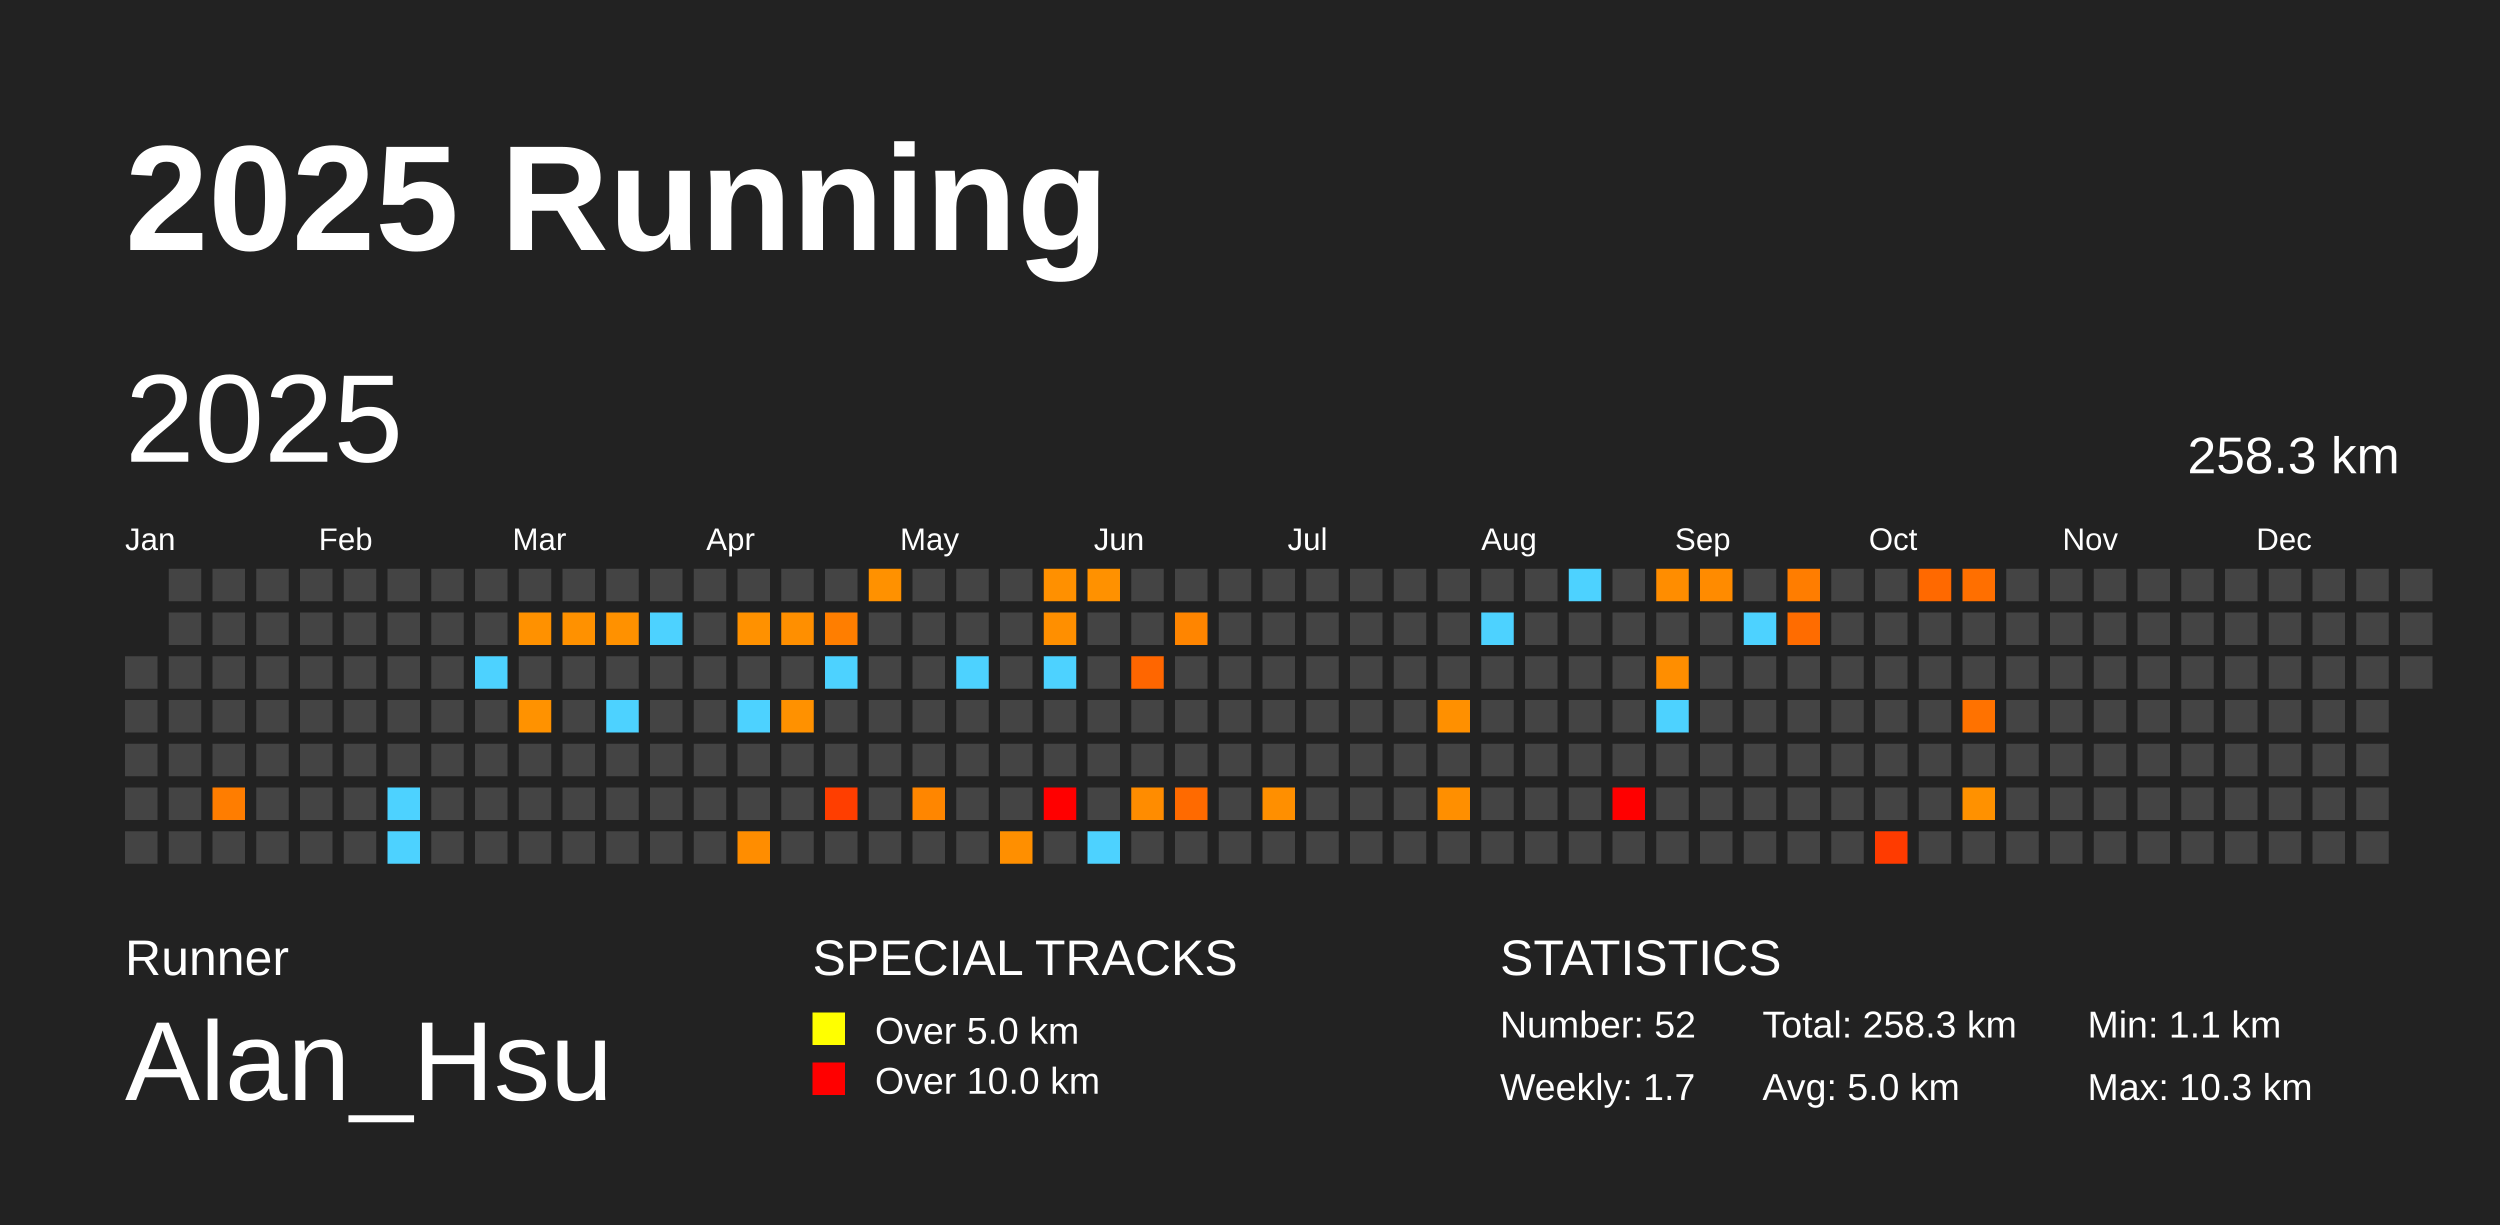
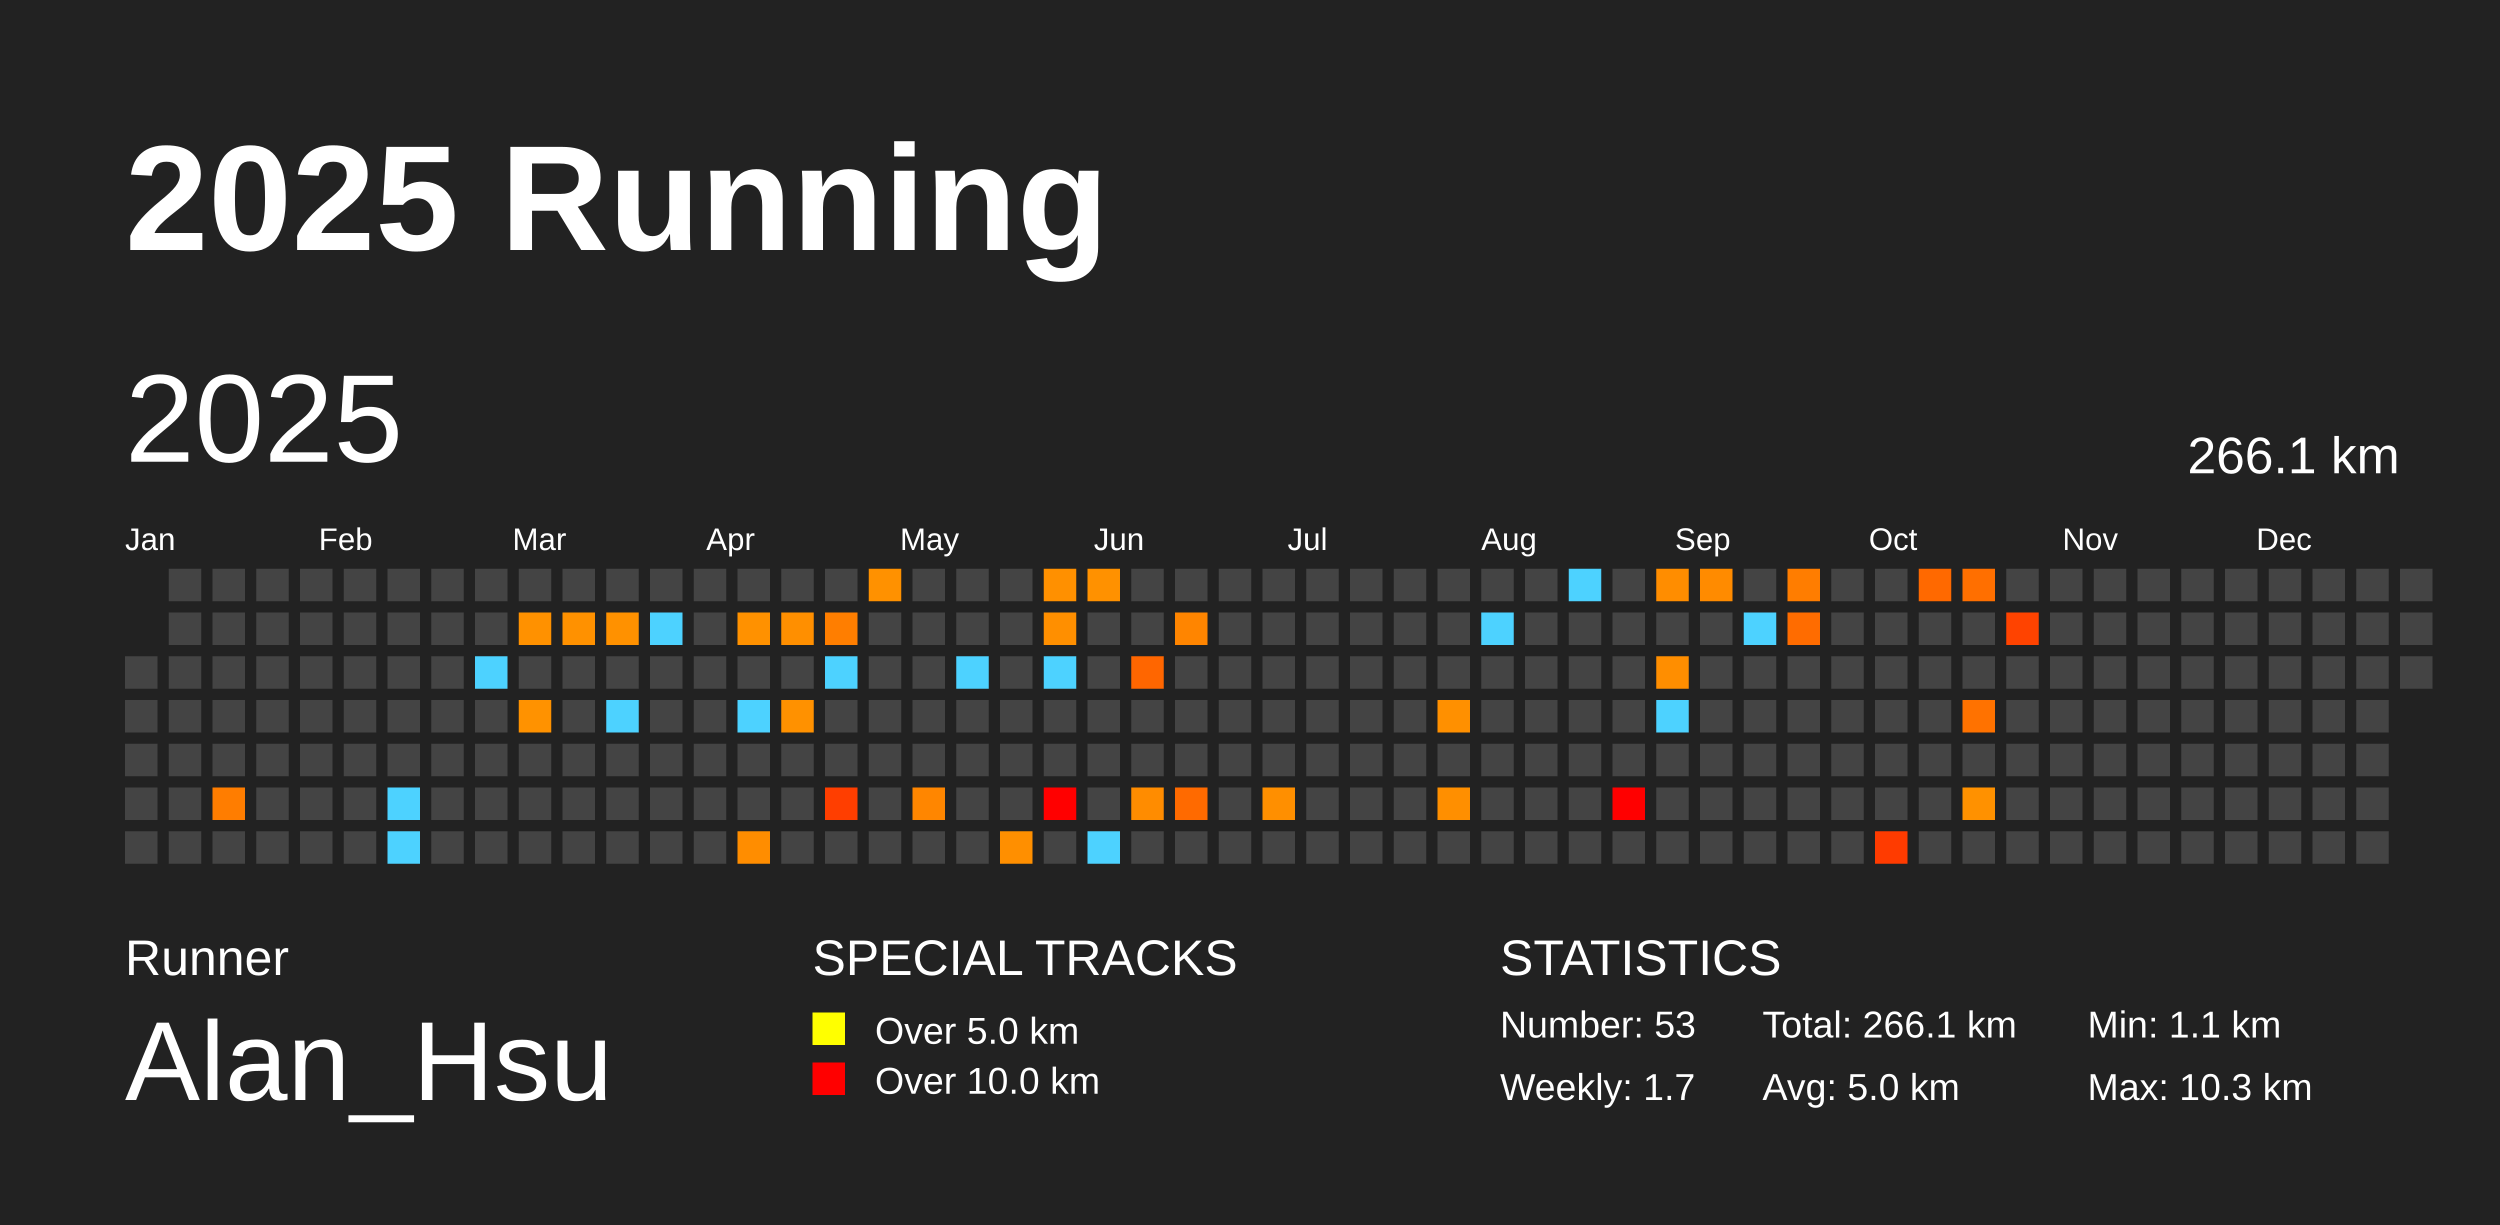
<svg xmlns="http://www.w3.org/2000/svg" baseProfile="full" height="98mm" version="1.1" viewBox="0,0,200,98" width="200mm">
  <defs />
  <rect fill="#222222" height="98" width="200" x="0" y="0" />
  <text fill="#FFFFFF" style="font-size:12px; font-family:Arial; font-weight:bold;" x="10" y="20">2025 Running</text>
  <text fill="#FFFFFF" style="font-size:4px; font-family:Arial" x="10" y="78">Runner</text>
  <text fill="#FFFFFF" style="font-size:9px; font-family:Arial" x="10" y="88">Alan_Hsu</text>
  <text fill="#FFFFFF" style="font-size:4px; font-family:Arial" x="65" y="78">SPECIAL TRACKS</text>
  <rect fill="yellow" height="2.6" width="2.6" x="65" y="81" />
  <text fill="#FFFFFF" style="font-size:3px; font-family:Arial" x="70" y="83.5">Over 5.0 km</text>
  <rect fill="red" height="2.6" width="2.6" x="65" y="85" />
  <text fill="#FFFFFF" style="font-size:3px; font-family:Arial" x="70" y="87.5">Over 10.0 km</text>
  <text fill="#FFFFFF" style="font-size:4px; font-family:Arial" x="120" y="78">STATISTICS</text>
-   <text fill="#FFFFFF" style="font-size:3px; font-family:Arial" x="120" y="83">Number: 52</text>
+   <text fill="#FFFFFF" style="font-size:3px; font-family:Arial" x="120" y="83">Number: 53</text>
  <text fill="#FFFFFF" style="font-size:3px; font-family:Arial" x="120" y="88">Weekly: 1.7</text>
-   <text fill="#FFFFFF" style="font-size:3px; font-family:Arial" x="141" y="83">Total: 258.3 km</text>
+   <text fill="#FFFFFF" style="font-size:3px; font-family:Arial" x="141" y="83">Total: 266.1 km</text>
  <text fill="#FFFFFF" style="font-size:3px; font-family:Arial" x="141" y="88">Avg: 5.0 km</text>
  <text fill="#FFFFFF" style="font-size:3px; font-family:Arial" x="167" y="83">Min: 1.1 km</text>
  <text fill="#FFFFFF" style="font-size:3px; font-family:Arial" x="167" y="88">Max: 10.3 km</text>
  <text dominant-baseline="hanging" fill="#FFFFFF" style="font-size:10.0px; font-family:Arial;" x="10" y="30">2025</text>
-   <text dominant-baseline="hanging" fill="#FFFFFF" style="font-size:4.125px; font-family:Arial;" x="175" y="35">258.3 km</text>
+   <text dominant-baseline="hanging" fill="#FFFFFF" style="font-size:4.125px; font-family:Arial;" x="175" y="35">266.1 km</text>
  <text fill="#FFFFFF" style="font-size:2.5px; font-family:Arial" x="10.0" y="44">Jan</text>
  <text fill="#FFFFFF" style="font-size:2.5px; font-family:Arial" x="25.5" y="44">Feb</text>
  <text fill="#FFFFFF" style="font-size:2.5px; font-family:Arial" x="41.0" y="44">Mar</text>
  <text fill="#FFFFFF" style="font-size:2.5px; font-family:Arial" x="56.5" y="44">Apr</text>
  <text fill="#FFFFFF" style="font-size:2.5px; font-family:Arial" x="72.0" y="44">May</text>
  <text fill="#FFFFFF" style="font-size:2.5px; font-family:Arial" x="87.5" y="44">Jun</text>
  <text fill="#FFFFFF" style="font-size:2.5px; font-family:Arial" x="103.0" y="44">Jul</text>
  <text fill="#FFFFFF" style="font-size:2.5px; font-family:Arial" x="118.5" y="44">Aug</text>
  <text fill="#FFFFFF" style="font-size:2.5px; font-family:Arial" x="134.0" y="44">Sep</text>
  <text fill="#FFFFFF" style="font-size:2.5px; font-family:Arial" x="149.5" y="44">Oct</text>
  <text fill="#FFFFFF" style="font-size:2.5px; font-family:Arial" x="165.0" y="44">Nov</text>
  <text fill="#FFFFFF" style="font-size:2.5px; font-family:Arial" x="180.5" y="44">Dec</text>
  <rect fill="#444444" height="2.6" width="2.6" x="10.0" y="52.5" />
  <rect fill="#444444" height="2.6" width="2.6" x="10.0" y="56.0" />
  <rect fill="#444444" height="2.6" width="2.6" x="10.0" y="59.5" />
  <rect fill="#444444" height="2.6" width="2.6" x="10.0" y="63.0" />
  <rect fill="#444444" height="2.6" width="2.6" x="10.0" y="66.5" />
  <rect fill="#444444" height="2.6" width="2.6" x="13.5" y="45.5" />
  <rect fill="#444444" height="2.6" width="2.6" x="13.5" y="49.0" />
  <rect fill="#444444" height="2.6" width="2.6" x="13.5" y="52.5" />
  <rect fill="#444444" height="2.6" width="2.6" x="13.5" y="56.0" />
  <rect fill="#444444" height="2.6" width="2.6" x="13.5" y="59.5" />
  <rect fill="#444444" height="2.6" width="2.6" x="13.5" y="63.0" />
  <rect fill="#444444" height="2.6" width="2.6" x="13.5" y="66.5" />
  <rect fill="#444444" height="2.6" width="2.6" x="17.0" y="45.5" />
  <rect fill="#444444" height="2.6" width="2.6" x="17.0" y="49.0" />
  <rect fill="#444444" height="2.6" width="2.6" x="17.0" y="52.5" />
  <rect fill="#444444" height="2.6" width="2.6" x="17.0" y="56.0" />
  <rect fill="#444444" height="2.6" width="2.6" x="17.0" y="59.5" />
  <rect fill="#ff7d00" height="2.6" width="2.6" x="17.0" y="63.0" />
  <rect fill="#444444" height="2.6" width="2.6" x="17.0" y="66.5" />
  <rect fill="#444444" height="2.6" width="2.6" x="20.5" y="45.5" />
  <rect fill="#444444" height="2.6" width="2.6" x="20.5" y="49.0" />
  <rect fill="#444444" height="2.6" width="2.6" x="20.5" y="52.5" />
  <rect fill="#444444" height="2.6" width="2.6" x="20.5" y="56.0" />
  <rect fill="#444444" height="2.6" width="2.6" x="20.5" y="59.5" />
  <rect fill="#444444" height="2.6" width="2.6" x="20.5" y="63.0" />
  <rect fill="#444444" height="2.6" width="2.6" x="20.5" y="66.5" />
  <rect fill="#444444" height="2.6" width="2.6" x="24.0" y="45.5" />
  <rect fill="#444444" height="2.6" width="2.6" x="24.0" y="49.0" />
  <rect fill="#444444" height="2.6" width="2.6" x="24.0" y="52.5" />
  <rect fill="#444444" height="2.6" width="2.6" x="24.0" y="56.0" />
  <rect fill="#444444" height="2.6" width="2.6" x="24.0" y="59.5" />
  <rect fill="#444444" height="2.6" width="2.6" x="24.0" y="63.0" />
  <rect fill="#444444" height="2.6" width="2.6" x="24.0" y="66.5" />
  <rect fill="#444444" height="2.6" width="2.6" x="27.5" y="45.5" />
  <rect fill="#444444" height="2.6" width="2.6" x="27.5" y="49.0" />
  <rect fill="#444444" height="2.6" width="2.6" x="27.5" y="52.5" />
  <rect fill="#444444" height="2.6" width="2.6" x="27.5" y="56.0" />
  <rect fill="#444444" height="2.6" width="2.6" x="27.5" y="59.5" />
  <rect fill="#444444" height="2.6" width="2.6" x="27.5" y="63.0" />
  <rect fill="#444444" height="2.6" width="2.6" x="27.5" y="66.5" />
  <rect fill="#444444" height="2.6" width="2.6" x="31.0" y="45.5" />
  <rect fill="#444444" height="2.6" width="2.6" x="31.0" y="49.0" />
  <rect fill="#444444" height="2.6" width="2.6" x="31.0" y="52.5" />
  <rect fill="#444444" height="2.6" width="2.6" x="31.0" y="56.0" />
  <rect fill="#444444" height="2.6" width="2.6" x="31.0" y="59.5" />
  <rect fill="#4dd2ff" height="2.6" width="2.6" x="31.0" y="63.0" />
  <rect fill="#4dd2ff" height="2.6" width="2.6" x="31.0" y="66.5" />
  <rect fill="#444444" height="2.6" width="2.6" x="34.5" y="45.5" />
  <rect fill="#444444" height="2.6" width="2.6" x="34.5" y="49.0" />
  <rect fill="#444444" height="2.6" width="2.6" x="34.5" y="52.5" />
  <rect fill="#444444" height="2.6" width="2.6" x="34.5" y="56.0" />
  <rect fill="#444444" height="2.6" width="2.6" x="34.5" y="59.5" />
  <rect fill="#444444" height="2.6" width="2.6" x="34.5" y="63.0" />
  <rect fill="#444444" height="2.6" width="2.6" x="34.5" y="66.5" />
  <rect fill="#444444" height="2.6" width="2.6" x="38.0" y="45.5" />
  <rect fill="#444444" height="2.6" width="2.6" x="38.0" y="49.0" />
  <rect fill="#4dd2ff" height="2.6" width="2.6" x="38.0" y="52.5" />
  <rect fill="#444444" height="2.6" width="2.6" x="38.0" y="56.0" />
  <rect fill="#444444" height="2.6" width="2.6" x="38.0" y="59.5" />
  <rect fill="#444444" height="2.6" width="2.6" x="38.0" y="63.0" />
  <rect fill="#444444" height="2.6" width="2.6" x="38.0" y="66.5" />
  <rect fill="#444444" height="2.6" width="2.6" x="41.5" y="45.5" />
  <rect fill="#ff9100" height="2.6" width="2.6" x="41.5" y="49.0" />
  <rect fill="#444444" height="2.6" width="2.6" x="41.5" y="52.5" />
  <rect fill="#ff9200" height="2.6" width="2.6" x="41.5" y="56.0" />
  <rect fill="#444444" height="2.6" width="2.6" x="41.5" y="59.5" />
  <rect fill="#444444" height="2.6" width="2.6" x="41.5" y="63.0" />
  <rect fill="#444444" height="2.6" width="2.6" x="41.5" y="66.5" />
  <rect fill="#444444" height="2.6" width="2.6" x="45.0" y="45.5" />
  <rect fill="#ff9100" height="2.6" width="2.6" x="45.0" y="49.0" />
  <rect fill="#444444" height="2.6" width="2.6" x="45.0" y="52.5" />
  <rect fill="#444444" height="2.6" width="2.6" x="45.0" y="56.0" />
  <rect fill="#444444" height="2.6" width="2.6" x="45.0" y="59.5" />
  <rect fill="#444444" height="2.6" width="2.6" x="45.0" y="63.0" />
  <rect fill="#444444" height="2.6" width="2.6" x="45.0" y="66.5" />
  <rect fill="#444444" height="2.6" width="2.6" x="48.5" y="45.5" />
  <rect fill="#ff9100" height="2.6" width="2.6" x="48.5" y="49.0" />
  <rect fill="#444444" height="2.6" width="2.6" x="48.5" y="52.5" />
  <rect fill="#4dd2ff" height="2.6" width="2.6" x="48.5" y="56.0" />
  <rect fill="#444444" height="2.6" width="2.6" x="48.5" y="59.5" />
  <rect fill="#444444" height="2.6" width="2.6" x="48.5" y="63.0" />
  <rect fill="#444444" height="2.6" width="2.6" x="48.5" y="66.5" />
  <rect fill="#444444" height="2.6" width="2.6" x="52.0" y="45.5" />
  <rect fill="#4dd2ff" height="2.6" width="2.6" x="52.0" y="49.0" />
  <rect fill="#444444" height="2.6" width="2.6" x="52.0" y="52.5" />
  <rect fill="#444444" height="2.6" width="2.6" x="52.0" y="56.0" />
  <rect fill="#444444" height="2.6" width="2.6" x="52.0" y="59.5" />
  <rect fill="#444444" height="2.6" width="2.6" x="52.0" y="63.0" />
  <rect fill="#444444" height="2.6" width="2.6" x="52.0" y="66.5" />
  <rect fill="#444444" height="2.6" width="2.6" x="55.5" y="45.5" />
  <rect fill="#444444" height="2.6" width="2.6" x="55.5" y="49.0" />
  <rect fill="#444444" height="2.6" width="2.6" x="55.5" y="52.5" />
  <rect fill="#444444" height="2.6" width="2.6" x="55.5" y="56.0" />
  <rect fill="#444444" height="2.6" width="2.6" x="55.5" y="59.5" />
  <rect fill="#444444" height="2.6" width="2.6" x="55.5" y="63.0" />
  <rect fill="#444444" height="2.6" width="2.6" x="55.5" y="66.5" />
  <rect fill="#444444" height="2.6" width="2.6" x="59.0" y="45.5" />
  <rect fill="#ff9100" height="2.6" width="2.6" x="59.0" y="49.0" />
  <rect fill="#444444" height="2.6" width="2.6" x="59.0" y="52.5" />
  <rect fill="#4dd2ff" height="2.6" width="2.6" x="59.0" y="56.0" />
  <rect fill="#444444" height="2.6" width="2.6" x="59.0" y="59.5" />
  <rect fill="#444444" height="2.6" width="2.6" x="59.0" y="63.0" />
  <rect fill="#ff8d00" height="2.6" width="2.6" x="59.0" y="66.5" />
  <rect fill="#444444" height="2.6" width="2.6" x="62.5" y="45.5" />
  <rect fill="#ff8f00" height="2.6" width="2.6" x="62.5" y="49.0" />
  <rect fill="#444444" height="2.6" width="2.6" x="62.5" y="52.5" />
  <rect fill="#ff9100" height="2.6" width="2.6" x="62.5" y="56.0" />
  <rect fill="#444444" height="2.6" width="2.6" x="62.5" y="59.5" />
  <rect fill="#444444" height="2.6" width="2.6" x="62.5" y="63.0" />
  <rect fill="#444444" height="2.6" width="2.6" x="62.5" y="66.5" />
  <rect fill="#444444" height="2.6" width="2.6" x="66.0" y="45.5" />
  <rect fill="#ff7e00" height="2.6" width="2.6" x="66.0" y="49.0" />
  <rect fill="#4dd2ff" height="2.6" width="2.6" x="66.0" y="52.5" />
  <rect fill="#444444" height="2.6" width="2.6" x="66.0" y="56.0" />
  <rect fill="#444444" height="2.6" width="2.6" x="66.0" y="59.5" />
  <rect fill="#ff3e00" height="2.6" width="2.6" x="66.0" y="63.0" />
  <rect fill="#444444" height="2.6" width="2.6" x="66.0" y="66.5" />
  <rect fill="#ff9100" height="2.6" width="2.6" x="69.5" y="45.5" />
  <rect fill="#444444" height="2.6" width="2.6" x="69.5" y="49.0" />
  <rect fill="#444444" height="2.6" width="2.6" x="69.5" y="52.5" />
  <rect fill="#444444" height="2.6" width="2.6" x="69.5" y="56.0" />
  <rect fill="#444444" height="2.6" width="2.6" x="69.5" y="59.5" />
  <rect fill="#444444" height="2.6" width="2.6" x="69.5" y="63.0" />
  <rect fill="#444444" height="2.6" width="2.6" x="69.5" y="66.5" />
  <rect fill="#444444" height="2.6" width="2.6" x="73.0" y="45.5" />
  <rect fill="#444444" height="2.6" width="2.6" x="73.0" y="49.0" />
  <rect fill="#444444" height="2.6" width="2.6" x="73.0" y="52.5" />
  <rect fill="#444444" height="2.6" width="2.6" x="73.0" y="56.0" />
  <rect fill="#444444" height="2.6" width="2.6" x="73.0" y="59.5" />
  <rect fill="#ff8600" height="2.6" width="2.6" x="73.0" y="63.0" />
  <rect fill="#444444" height="2.6" width="2.6" x="73.0" y="66.5" />
  <rect fill="#444444" height="2.6" width="2.6" x="76.5" y="45.5" />
  <rect fill="#444444" height="2.6" width="2.6" x="76.5" y="49.0" />
  <rect fill="#4dd2ff" height="2.6" width="2.6" x="76.5" y="52.5" />
  <rect fill="#444444" height="2.6" width="2.6" x="76.5" y="56.0" />
  <rect fill="#444444" height="2.6" width="2.6" x="76.5" y="59.5" />
  <rect fill="#444444" height="2.6" width="2.6" x="76.5" y="63.0" />
  <rect fill="#444444" height="2.6" width="2.6" x="76.5" y="66.5" />
  <rect fill="#444444" height="2.6" width="2.6" x="80.0" y="45.5" />
  <rect fill="#444444" height="2.6" width="2.6" x="80.0" y="49.0" />
  <rect fill="#444444" height="2.6" width="2.6" x="80.0" y="52.5" />
  <rect fill="#444444" height="2.6" width="2.6" x="80.0" y="56.0" />
  <rect fill="#444444" height="2.6" width="2.6" x="80.0" y="59.5" />
  <rect fill="#444444" height="2.6" width="2.6" x="80.0" y="63.0" />
  <rect fill="#ff8f00" height="2.6" width="2.6" x="80.0" y="66.5" />
  <rect fill="#ff9000" height="2.6" width="2.6" x="83.5" y="45.5" />
  <rect fill="#ff8f00" height="2.6" width="2.6" x="83.5" y="49.0" />
  <rect fill="#4dd2ff" height="2.6" width="2.6" x="83.5" y="52.5" />
  <rect fill="#444444" height="2.6" width="2.6" x="83.5" y="56.0" />
  <rect fill="#444444" height="2.6" width="2.6" x="83.5" y="59.5" />
  <rect fill="red" height="2.6" width="2.6" x="83.5" y="63.0" />
  <rect fill="#444444" height="2.6" width="2.6" x="83.5" y="66.5" />
  <rect fill="#ff9100" height="2.6" width="2.6" x="87.0" y="45.5" />
  <rect fill="#444444" height="2.6" width="2.6" x="87.0" y="49.0" />
  <rect fill="#444444" height="2.6" width="2.6" x="87.0" y="52.5" />
  <rect fill="#444444" height="2.6" width="2.6" x="87.0" y="56.0" />
  <rect fill="#444444" height="2.6" width="2.6" x="87.0" y="59.5" />
  <rect fill="#444444" height="2.6" width="2.6" x="87.0" y="63.0" />
  <rect fill="#4dd2ff" height="2.6" width="2.6" x="87.0" y="66.5" />
  <rect fill="#444444" height="2.6" width="2.6" x="90.5" y="45.5" />
  <rect fill="#444444" height="2.6" width="2.6" x="90.5" y="49.0" />
  <rect fill="#ff6600" height="2.6" width="2.6" x="90.5" y="52.5" />
  <rect fill="#444444" height="2.6" width="2.6" x="90.5" y="56.0" />
  <rect fill="#444444" height="2.6" width="2.6" x="90.5" y="59.5" />
  <rect fill="#ff8c00" height="2.6" width="2.6" x="90.5" y="63.0" />
  <rect fill="#444444" height="2.6" width="2.6" x="90.5" y="66.5" />
  <rect fill="#444444" height="2.6" width="2.6" x="94.0" y="45.5" />
  <rect fill="#ff8500" height="2.6" width="2.6" x="94.0" y="49.0" />
  <rect fill="#444444" height="2.6" width="2.6" x="94.0" y="52.5" />
  <rect fill="#444444" height="2.6" width="2.6" x="94.0" y="56.0" />
  <rect fill="#444444" height="2.6" width="2.6" x="94.0" y="59.5" />
  <rect fill="#ff6a00" height="2.6" width="2.6" x="94.0" y="63.0" />
  <rect fill="#444444" height="2.6" width="2.6" x="94.0" y="66.5" />
  <rect fill="#444444" height="2.6" width="2.6" x="97.5" y="45.5" />
  <rect fill="#444444" height="2.6" width="2.6" x="97.5" y="49.0" />
  <rect fill="#444444" height="2.6" width="2.6" x="97.5" y="52.5" />
  <rect fill="#444444" height="2.6" width="2.6" x="97.5" y="56.0" />
  <rect fill="#444444" height="2.6" width="2.6" x="97.5" y="59.5" />
  <rect fill="#444444" height="2.6" width="2.6" x="97.5" y="63.0" />
  <rect fill="#444444" height="2.6" width="2.6" x="97.5" y="66.5" />
  <rect fill="#444444" height="2.6" width="2.6" x="101.0" y="45.5" />
  <rect fill="#444444" height="2.6" width="2.6" x="101.0" y="49.0" />
  <rect fill="#444444" height="2.6" width="2.6" x="101.0" y="52.5" />
  <rect fill="#444444" height="2.6" width="2.6" x="101.0" y="56.0" />
  <rect fill="#444444" height="2.6" width="2.6" x="101.0" y="59.5" />
  <rect fill="#ff8f00" height="2.6" width="2.6" x="101.0" y="63.0" />
  <rect fill="#444444" height="2.6" width="2.6" x="101.0" y="66.5" />
  <rect fill="#444444" height="2.6" width="2.6" x="104.5" y="45.5" />
  <rect fill="#444444" height="2.6" width="2.6" x="104.5" y="49.0" />
  <rect fill="#444444" height="2.6" width="2.6" x="104.5" y="52.5" />
  <rect fill="#444444" height="2.6" width="2.6" x="104.5" y="56.0" />
  <rect fill="#444444" height="2.6" width="2.6" x="104.5" y="59.5" />
  <rect fill="#444444" height="2.6" width="2.6" x="104.5" y="63.0" />
  <rect fill="#444444" height="2.6" width="2.6" x="104.5" y="66.5" />
  <rect fill="#444444" height="2.6" width="2.6" x="108.0" y="45.5" />
  <rect fill="#444444" height="2.6" width="2.6" x="108.0" y="49.0" />
  <rect fill="#444444" height="2.6" width="2.6" x="108.0" y="52.5" />
  <rect fill="#444444" height="2.6" width="2.6" x="108.0" y="56.0" />
  <rect fill="#444444" height="2.6" width="2.6" x="108.0" y="59.5" />
  <rect fill="#444444" height="2.6" width="2.6" x="108.0" y="63.0" />
  <rect fill="#444444" height="2.6" width="2.6" x="108.0" y="66.5" />
  <rect fill="#444444" height="2.6" width="2.6" x="111.5" y="45.5" />
  <rect fill="#444444" height="2.6" width="2.6" x="111.5" y="49.0" />
  <rect fill="#444444" height="2.6" width="2.6" x="111.5" y="52.5" />
  <rect fill="#444444" height="2.6" width="2.6" x="111.5" y="56.0" />
  <rect fill="#444444" height="2.6" width="2.6" x="111.5" y="59.5" />
  <rect fill="#444444" height="2.6" width="2.6" x="111.5" y="63.0" />
  <rect fill="#444444" height="2.6" width="2.6" x="111.5" y="66.5" />
  <rect fill="#444444" height="2.6" width="2.6" x="115.0" y="45.5" />
  <rect fill="#444444" height="2.6" width="2.6" x="115.0" y="49.0" />
  <rect fill="#444444" height="2.6" width="2.6" x="115.0" y="52.5" />
  <rect fill="#ff9000" height="2.6" width="2.6" x="115.0" y="56.0" />
  <rect fill="#444444" height="2.6" width="2.6" x="115.0" y="59.5" />
  <rect fill="#ff8f00" height="2.6" width="2.6" x="115.0" y="63.0" />
  <rect fill="#444444" height="2.6" width="2.6" x="115.0" y="66.5" />
  <rect fill="#444444" height="2.6" width="2.6" x="118.5" y="45.5" />
  <rect fill="#4dd2ff" height="2.6" width="2.6" x="118.5" y="49.0" />
  <rect fill="#444444" height="2.6" width="2.6" x="118.5" y="52.5" />
  <rect fill="#444444" height="2.6" width="2.6" x="118.5" y="56.0" />
  <rect fill="#444444" height="2.6" width="2.6" x="118.5" y="59.5" />
  <rect fill="#444444" height="2.6" width="2.6" x="118.5" y="63.0" />
  <rect fill="#444444" height="2.6" width="2.6" x="118.5" y="66.5" />
  <rect fill="#444444" height="2.6" width="2.6" x="122.0" y="45.5" />
  <rect fill="#444444" height="2.6" width="2.6" x="122.0" y="49.0" />
  <rect fill="#444444" height="2.6" width="2.6" x="122.0" y="52.5" />
  <rect fill="#444444" height="2.6" width="2.6" x="122.0" y="56.0" />
  <rect fill="#444444" height="2.6" width="2.6" x="122.0" y="59.5" />
  <rect fill="#444444" height="2.6" width="2.6" x="122.0" y="63.0" />
  <rect fill="#444444" height="2.6" width="2.6" x="122.0" y="66.5" />
  <rect fill="#4dd2ff" height="2.6" width="2.6" x="125.5" y="45.5" />
  <rect fill="#444444" height="2.6" width="2.6" x="125.5" y="49.0" />
  <rect fill="#444444" height="2.6" width="2.6" x="125.5" y="52.5" />
  <rect fill="#444444" height="2.6" width="2.6" x="125.5" y="56.0" />
  <rect fill="#444444" height="2.6" width="2.6" x="125.5" y="59.5" />
  <rect fill="#444444" height="2.6" width="2.6" x="125.5" y="63.0" />
  <rect fill="#444444" height="2.6" width="2.6" x="125.5" y="66.5" />
  <rect fill="#444444" height="2.6" width="2.6" x="129.0" y="45.5" />
  <rect fill="#444444" height="2.6" width="2.6" x="129.0" y="49.0" />
  <rect fill="#444444" height="2.6" width="2.6" x="129.0" y="52.5" />
  <rect fill="#444444" height="2.6" width="2.6" x="129.0" y="56.0" />
  <rect fill="#444444" height="2.6" width="2.6" x="129.0" y="59.5" />
  <rect fill="red" height="2.6" width="2.6" x="129.0" y="63.0" />
  <rect fill="#444444" height="2.6" width="2.6" x="129.0" y="66.5" />
  <rect fill="#ff8d00" height="2.6" width="2.6" x="132.5" y="45.5" />
  <rect fill="#444444" height="2.6" width="2.6" x="132.5" y="49.0" />
  <rect fill="#ff8e00" height="2.6" width="2.6" x="132.5" y="52.5" />
  <rect fill="#4dd2ff" height="2.6" width="2.6" x="132.5" y="56.0" />
  <rect fill="#444444" height="2.6" width="2.6" x="132.5" y="59.5" />
  <rect fill="#444444" height="2.6" width="2.6" x="132.5" y="63.0" />
  <rect fill="#444444" height="2.6" width="2.6" x="132.5" y="66.5" />
  <rect fill="#ff8b00" height="2.6" width="2.6" x="136.0" y="45.5" />
  <rect fill="#444444" height="2.6" width="2.6" x="136.0" y="49.0" />
  <rect fill="#444444" height="2.6" width="2.6" x="136.0" y="52.5" />
  <rect fill="#444444" height="2.6" width="2.6" x="136.0" y="56.0" />
  <rect fill="#444444" height="2.6" width="2.6" x="136.0" y="59.5" />
  <rect fill="#444444" height="2.6" width="2.6" x="136.0" y="63.0" />
  <rect fill="#444444" height="2.6" width="2.6" x="136.0" y="66.5" />
  <rect fill="#444444" height="2.6" width="2.6" x="139.5" y="45.5" />
  <rect fill="#4dd2ff" height="2.6" width="2.6" x="139.5" y="49.0" />
  <rect fill="#444444" height="2.6" width="2.6" x="139.5" y="52.5" />
  <rect fill="#444444" height="2.6" width="2.6" x="139.5" y="56.0" />
  <rect fill="#444444" height="2.6" width="2.6" x="139.5" y="59.5" />
  <rect fill="#444444" height="2.6" width="2.6" x="139.5" y="63.0" />
  <rect fill="#444444" height="2.6" width="2.6" x="139.5" y="66.5" />
  <rect fill="#ff7d00" height="2.6" width="2.6" x="143.0" y="45.5" />
  <rect fill="#ff6c00" height="2.6" width="2.6" x="143.0" y="49.0" />
  <rect fill="#444444" height="2.6" width="2.6" x="143.0" y="52.5" />
  <rect fill="#444444" height="2.6" width="2.6" x="143.0" y="56.0" />
  <rect fill="#444444" height="2.6" width="2.6" x="143.0" y="59.5" />
  <rect fill="#444444" height="2.6" width="2.6" x="143.0" y="63.0" />
  <rect fill="#444444" height="2.6" width="2.6" x="143.0" y="66.5" />
  <rect fill="#444444" height="2.6" width="2.6" x="146.5" y="45.5" />
  <rect fill="#444444" height="2.6" width="2.6" x="146.5" y="49.0" />
  <rect fill="#444444" height="2.6" width="2.6" x="146.5" y="52.5" />
  <rect fill="#444444" height="2.6" width="2.6" x="146.5" y="56.0" />
  <rect fill="#444444" height="2.6" width="2.6" x="146.5" y="59.5" />
  <rect fill="#444444" height="2.6" width="2.6" x="146.5" y="63.0" />
  <rect fill="#444444" height="2.6" width="2.6" x="146.5" y="66.5" />
  <rect fill="#444444" height="2.6" width="2.6" x="150.0" y="45.5" />
  <rect fill="#444444" height="2.6" width="2.6" x="150.0" y="49.0" />
  <rect fill="#444444" height="2.6" width="2.6" x="150.0" y="52.5" />
  <rect fill="#444444" height="2.6" width="2.6" x="150.0" y="56.0" />
  <rect fill="#444444" height="2.6" width="2.6" x="150.0" y="59.5" />
  <rect fill="#444444" height="2.6" width="2.6" x="150.0" y="63.0" />
  <rect fill="#ff3b00" height="2.6" width="2.6" x="150.0" y="66.5" />
  <rect fill="#ff6900" height="2.6" width="2.6" x="153.5" y="45.5" />
  <rect fill="#444444" height="2.6" width="2.6" x="153.5" y="49.0" />
  <rect fill="#444444" height="2.6" width="2.6" x="153.5" y="52.5" />
  <rect fill="#444444" height="2.6" width="2.6" x="153.5" y="56.0" />
  <rect fill="#444444" height="2.6" width="2.6" x="153.5" y="59.5" />
  <rect fill="#444444" height="2.6" width="2.6" x="153.5" y="63.0" />
  <rect fill="#444444" height="2.6" width="2.6" x="153.5" y="66.5" />
  <rect fill="#ff6f00" height="2.6" width="2.6" x="157.0" y="45.5" />
  <rect fill="#444444" height="2.6" width="2.6" x="157.0" y="49.0" />
  <rect fill="#444444" height="2.6" width="2.6" x="157.0" y="52.5" />
  <rect fill="#ff7200" height="2.6" width="2.6" x="157.0" y="56.0" />
  <rect fill="#444444" height="2.6" width="2.6" x="157.0" y="59.5" />
  <rect fill="#ff9100" height="2.6" width="2.6" x="157.0" y="63.0" />
  <rect fill="#444444" height="2.6" width="2.6" x="157.0" y="66.5" />
  <rect fill="#444444" height="2.6" width="2.6" x="160.5" y="45.5" />
-   <rect fill="#444444" height="2.6" width="2.6" x="160.5" y="49.0" />
+   <rect fill="#ff4300" height="2.6" width="2.6" x="160.5" y="49.0" />
  <rect fill="#444444" height="2.6" width="2.6" x="160.5" y="52.5" />
  <rect fill="#444444" height="2.6" width="2.6" x="160.5" y="56.0" />
  <rect fill="#444444" height="2.6" width="2.6" x="160.5" y="59.5" />
  <rect fill="#444444" height="2.6" width="2.6" x="160.5" y="63.0" />
  <rect fill="#444444" height="2.6" width="2.6" x="160.5" y="66.5" />
  <rect fill="#444444" height="2.6" width="2.6" x="164.0" y="45.5" />
  <rect fill="#444444" height="2.6" width="2.6" x="164.0" y="49.0" />
  <rect fill="#444444" height="2.6" width="2.6" x="164.0" y="52.5" />
  <rect fill="#444444" height="2.6" width="2.6" x="164.0" y="56.0" />
  <rect fill="#444444" height="2.6" width="2.6" x="164.0" y="59.5" />
  <rect fill="#444444" height="2.6" width="2.6" x="164.0" y="63.0" />
  <rect fill="#444444" height="2.6" width="2.6" x="164.0" y="66.5" />
  <rect fill="#444444" height="2.6" width="2.6" x="167.5" y="45.5" />
  <rect fill="#444444" height="2.6" width="2.6" x="167.5" y="49.0" />
  <rect fill="#444444" height="2.6" width="2.6" x="167.5" y="52.5" />
  <rect fill="#444444" height="2.6" width="2.6" x="167.5" y="56.0" />
  <rect fill="#444444" height="2.6" width="2.6" x="167.5" y="59.5" />
  <rect fill="#444444" height="2.6" width="2.6" x="167.5" y="63.0" />
  <rect fill="#444444" height="2.6" width="2.6" x="167.5" y="66.5" />
  <rect fill="#444444" height="2.6" width="2.6" x="171.0" y="45.5" />
  <rect fill="#444444" height="2.6" width="2.6" x="171.0" y="49.0" />
  <rect fill="#444444" height="2.6" width="2.6" x="171.0" y="52.5" />
  <rect fill="#444444" height="2.6" width="2.6" x="171.0" y="56.0" />
  <rect fill="#444444" height="2.6" width="2.6" x="171.0" y="59.5" />
  <rect fill="#444444" height="2.6" width="2.6" x="171.0" y="63.0" />
  <rect fill="#444444" height="2.6" width="2.6" x="171.0" y="66.5" />
  <rect fill="#444444" height="2.6" width="2.6" x="174.5" y="45.5" />
  <rect fill="#444444" height="2.6" width="2.6" x="174.5" y="49.0" />
  <rect fill="#444444" height="2.6" width="2.6" x="174.5" y="52.5" />
  <rect fill="#444444" height="2.6" width="2.6" x="174.5" y="56.0" />
  <rect fill="#444444" height="2.6" width="2.6" x="174.5" y="59.5" />
  <rect fill="#444444" height="2.6" width="2.6" x="174.5" y="63.0" />
  <rect fill="#444444" height="2.6" width="2.6" x="174.5" y="66.5" />
  <rect fill="#444444" height="2.6" width="2.6" x="178.0" y="45.5" />
  <rect fill="#444444" height="2.6" width="2.6" x="178.0" y="49.0" />
  <rect fill="#444444" height="2.6" width="2.6" x="178.0" y="52.5" />
  <rect fill="#444444" height="2.6" width="2.6" x="178.0" y="56.0" />
  <rect fill="#444444" height="2.6" width="2.6" x="178.0" y="59.5" />
  <rect fill="#444444" height="2.6" width="2.6" x="178.0" y="63.0" />
  <rect fill="#444444" height="2.6" width="2.6" x="178.0" y="66.5" />
  <rect fill="#444444" height="2.6" width="2.6" x="181.5" y="45.5" />
  <rect fill="#444444" height="2.6" width="2.6" x="181.5" y="49.0" />
  <rect fill="#444444" height="2.6" width="2.6" x="181.5" y="52.5" />
  <rect fill="#444444" height="2.6" width="2.6" x="181.5" y="56.0" />
  <rect fill="#444444" height="2.6" width="2.6" x="181.5" y="59.5" />
  <rect fill="#444444" height="2.6" width="2.6" x="181.5" y="63.0" />
  <rect fill="#444444" height="2.6" width="2.6" x="181.5" y="66.5" />
  <rect fill="#444444" height="2.6" width="2.6" x="185.0" y="45.5" />
  <rect fill="#444444" height="2.6" width="2.6" x="185.0" y="49.0" />
  <rect fill="#444444" height="2.6" width="2.6" x="185.0" y="52.5" />
  <rect fill="#444444" height="2.6" width="2.6" x="185.0" y="56.0" />
  <rect fill="#444444" height="2.6" width="2.6" x="185.0" y="59.5" />
  <rect fill="#444444" height="2.6" width="2.6" x="185.0" y="63.0" />
  <rect fill="#444444" height="2.6" width="2.6" x="185.0" y="66.5" />
  <rect fill="#444444" height="2.6" width="2.6" x="188.5" y="45.5" />
  <rect fill="#444444" height="2.6" width="2.6" x="188.5" y="49.0" />
  <rect fill="#444444" height="2.6" width="2.6" x="188.5" y="52.5" />
  <rect fill="#444444" height="2.6" width="2.6" x="188.5" y="56.0" />
  <rect fill="#444444" height="2.6" width="2.6" x="188.5" y="59.5" />
  <rect fill="#444444" height="2.6" width="2.6" x="188.5" y="63.0" />
  <rect fill="#444444" height="2.6" width="2.6" x="188.5" y="66.5" />
  <rect fill="#444444" height="2.6" width="2.6" x="192.0" y="45.5" />
  <rect fill="#444444" height="2.6" width="2.6" x="192.0" y="49.0" />
  <rect fill="#444444" height="2.6" width="2.6" x="192.0" y="52.5" />
</svg>
